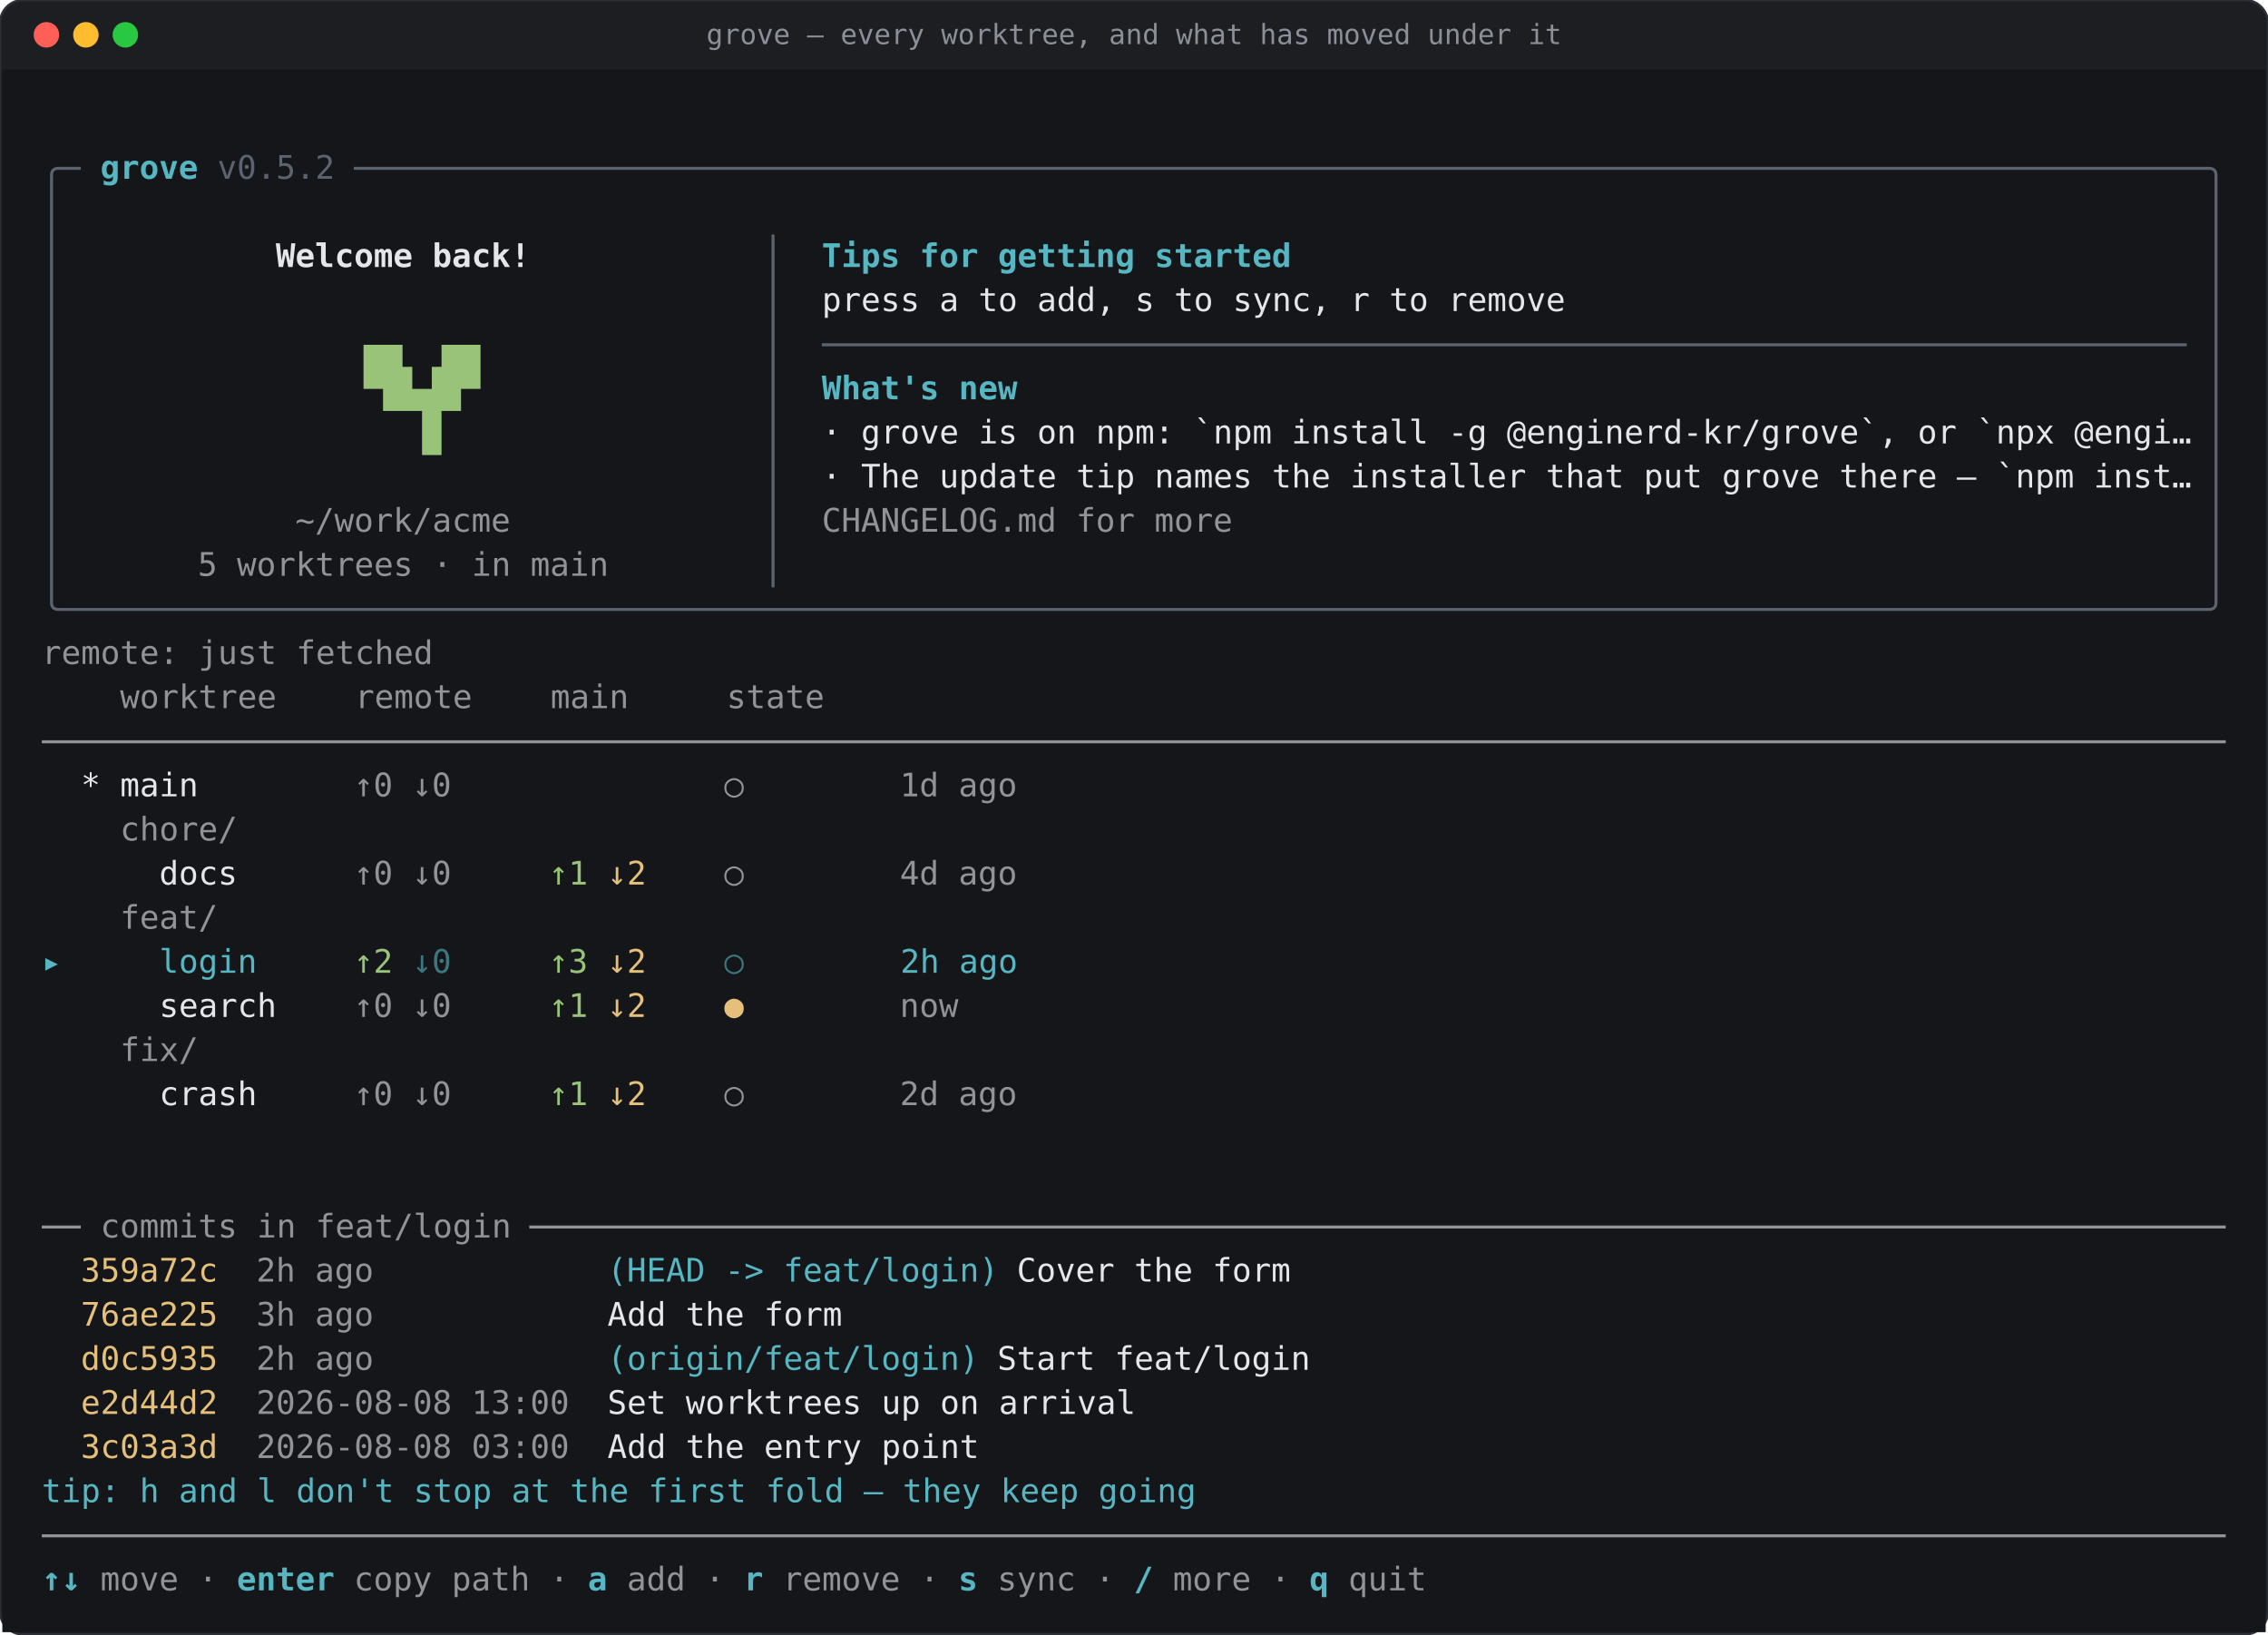
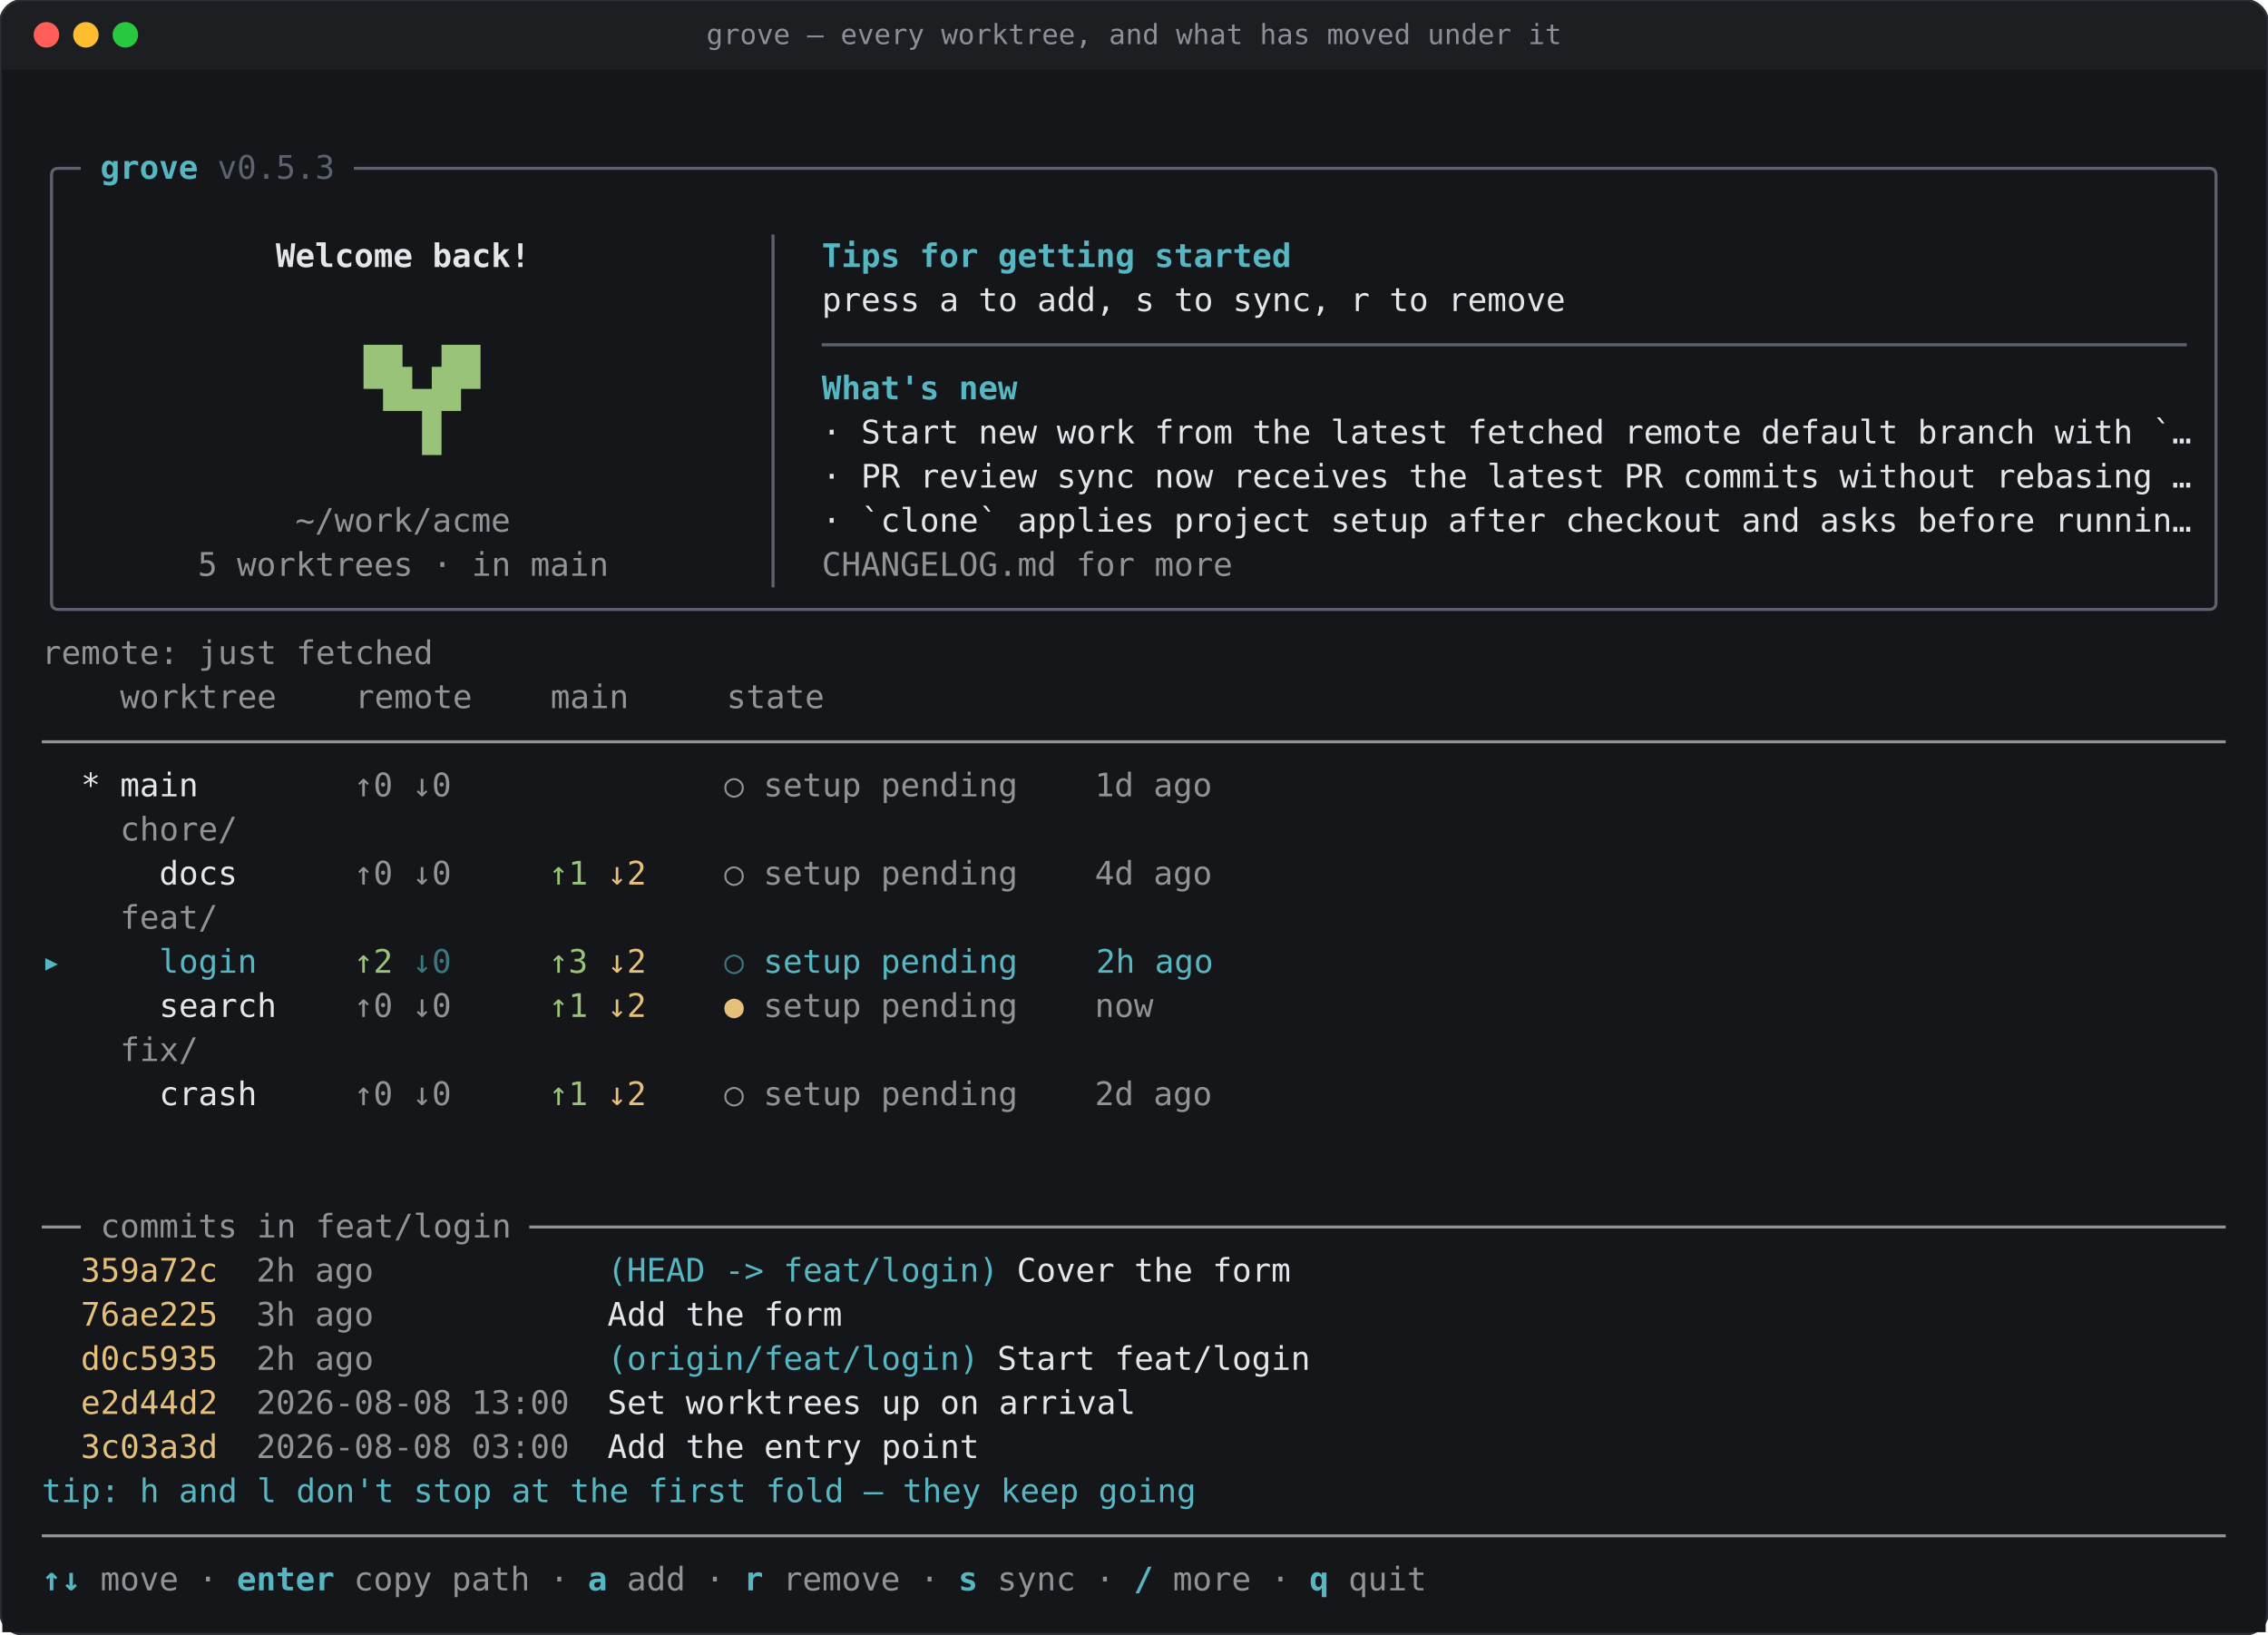
<svg xmlns="http://www.w3.org/2000/svg" width="977" height="704" viewBox="0 0 977 704" font-family="ui-monospace, SFMono-Regular, Menlo, Consolas, 'DejaVu Sans Mono', monospace" font-size="14">
  <rect width="977" height="704" rx="10" fill="#1c1e22" stroke="#2c2f36" />
  <rect x="1" y="30" width="975" height="673" fill="#141619" />
  <circle cx="20" cy="15" r="5.5" fill="#ff5f57" />
  <circle cx="37" cy="15" r="5.5" fill="#febc2e" />
  <circle cx="54" cy="15" r="5.5" fill="#28c840" />
  <text x="488.5" y="19" fill="#8b8f98" font-size="12" text-anchor="middle">grove — every worktree, and what has moved under it</text>
  <path fill="#98c379" opacity="1" d="M156.60 148.50h4.20v9.50h-4.20zM160.80 148.50h8.40v9.50h-8.40zM169.20 148.50h4.20v9.50h-4.20zM190.20 148.50h4.20v9.50h-4.20zM194.40 148.50h8.40v9.50h-8.40zM202.80 148.50h4.20v9.50h-4.20zM156.60 158.00h4.20v9.50h-4.20zM160.80 158.00h4.20v9.50h-4.20zM165.00 158.00h4.20v9.50h-4.20zM165.00 167.50h4.20v9.50h-4.20zM169.20 158.00h8.40v19.00h-8.40zM177.60 167.50h8.40v9.50h-8.40zM186.00 158.00h8.40v19.00h-8.40zM194.40 158.00h4.20v9.50h-4.20zM198.60 158.00h4.20v9.50h-4.20zM194.40 167.50h4.20v9.50h-4.20zM202.80 158.00h4.20v9.50h-4.20zM181.80 177.00h4.20v19.00h-4.20zM186.00 177.00h4.20v19.00h-4.20z" />
  <path fill="none" stroke="#5c6370" stroke-width="1.3" opacity="1" d="M22.20 82.00V75.50Q22.20 72.50 25.20 72.50H26.40M26.40 72.50H34.80M152.40 72.50H950.40M954.60 82.00V75.50Q954.60 72.50 951.60 72.50H950.40M22.20 82.00V101.00M954.60 82.00V101.00M22.20 101.00V120.00M333.00 101.00V120.00M954.60 101.00V120.00M22.20 120.00V139.00M333.00 120.00V139.00M954.60 120.00V139.00M22.20 139.00V158.00M333.00 139.00V158.00M354.00 148.50H942.00M954.60 139.00V158.00M22.20 158.00V177.00M333.00 158.00V177.00M954.60 158.00V177.00M22.20 177.00V196.00M333.00 177.00V196.00M954.60 177.00V196.00M22.20 196.00V215.00M333.00 196.00V215.00M954.60 196.00V215.00M22.20 215.00V234.00M333.00 215.00V234.00M954.60 215.00V234.00M22.20 234.00V253.00M333.00 234.00V253.00M954.60 234.00V253.00M22.20 253.00V259.50Q22.20 262.50 25.20 262.50H26.40M26.40 262.50H950.40M954.60 253.00V259.50Q954.60 262.50 951.60 262.50H950.40" />
  <path fill="none" stroke="#e4e6ea" stroke-width="1.3" opacity="0.6" d="M18.00 319.50H958.80M18.00 528.50H34.80M228.00 528.50H958.80M18.00 661.50H958.80" />
  <text x="43.2" y="77.0" fill="#56b6c2" font-weight="600" textLength="42.0" lengthAdjust="spacingAndGlyphs" xml:space="preserve">grove</text>
-   <text x="85.2" y="77.0" fill="#5c6370" textLength="67.2" lengthAdjust="spacingAndGlyphs" xml:space="preserve"> v0.5.2 </text>
+   <text x="85.2" y="77.0" fill="#5c6370" textLength="67.2" lengthAdjust="spacingAndGlyphs" xml:space="preserve"> v0.5.3 </text>
  <text x="118.8" y="115.0" fill="#e4e6ea" font-weight="600" textLength="109.2" lengthAdjust="spacingAndGlyphs" xml:space="preserve">Welcome back!</text>
  <text x="354.0" y="115.0" fill="#56b6c2" font-weight="600" textLength="201.6" lengthAdjust="spacingAndGlyphs" xml:space="preserve">Tips for getting started</text>
  <text x="337.2" y="134.0" fill="#e4e6ea" textLength="613.2" lengthAdjust="spacingAndGlyphs" xml:space="preserve">  press a to add, s to sync, r to remove                                 </text>
  <text x="354.0" y="172.0" fill="#56b6c2" font-weight="600" textLength="84.0" lengthAdjust="spacingAndGlyphs" xml:space="preserve">What's new</text>
-   <text x="337.2" y="191.0" fill="#e4e6ea" textLength="613.2" lengthAdjust="spacingAndGlyphs" xml:space="preserve">  · grove is on npm: `npm install -g @enginerd-kr/grove`, or `npx @engi… </text>
-   <text x="337.2" y="210.0" fill="#e4e6ea" textLength="613.2" lengthAdjust="spacingAndGlyphs" xml:space="preserve">  · The update tip names the installer that put grove there — `npm inst… </text>
+   <text x="337.2" y="191.0" fill="#e4e6ea" textLength="613.2" lengthAdjust="spacingAndGlyphs" xml:space="preserve">  · Start new work from the latest fetched remote default branch with `… </text>
+   <text x="337.2" y="210.0" fill="#e4e6ea" textLength="613.2" lengthAdjust="spacingAndGlyphs" xml:space="preserve">  · PR review sync now receives the latest PR commits without rebasing … </text>
  <text x="127.2" y="229.0" fill="#e4e6ea" opacity="0.6" textLength="92.4" lengthAdjust="spacingAndGlyphs" xml:space="preserve">~/work/acme</text>
-   <text x="354.0" y="229.0" fill="#e4e6ea" opacity="0.6" textLength="176.4" lengthAdjust="spacingAndGlyphs" xml:space="preserve">CHANGELOG.md for more</text>
+   <text x="337.2" y="229.0" fill="#e4e6ea" textLength="613.2" lengthAdjust="spacingAndGlyphs" xml:space="preserve">  · `clone` applies project setup after checkout and asks before runnin… </text>
  <text x="85.2" y="248.0" fill="#e4e6ea" opacity="0.6" textLength="176.4" lengthAdjust="spacingAndGlyphs" xml:space="preserve">5 worktrees · in main</text>
+   <text x="354.0" y="248.0" fill="#e4e6ea" opacity="0.6" textLength="176.4" lengthAdjust="spacingAndGlyphs" xml:space="preserve">CHANGELOG.md for more</text>
  <text x="18.0" y="286.0" fill="#e4e6ea" opacity="0.6" textLength="168.0" lengthAdjust="spacingAndGlyphs" xml:space="preserve">remote: just fetched</text>
  <text x="18.0" y="305.0" fill="#e4e6ea" opacity="0.6" textLength="336.0" lengthAdjust="spacingAndGlyphs" xml:space="preserve">    worktree    remote    main     state</text>
  <text x="18.0" y="343.0" fill="#e4e6ea" textLength="134.4" lengthAdjust="spacingAndGlyphs" xml:space="preserve">  * main        </text>
  <text x="152.4" y="343.0" fill="#e4e6ea" opacity="0.6" textLength="16.8" lengthAdjust="spacingAndGlyphs" xml:space="preserve">↑0</text>
  <text x="177.6" y="343.0" fill="#e4e6ea" opacity="0.6" textLength="16.8" lengthAdjust="spacingAndGlyphs" xml:space="preserve">↓0</text>
-   <text x="312.0" y="343.0" fill="#e4e6ea" opacity="0.6" textLength="8.4" lengthAdjust="spacingAndGlyphs" xml:space="preserve">○</text>
-   <text x="387.6" y="343.0" fill="#e4e6ea" opacity="0.6" textLength="50.4" lengthAdjust="spacingAndGlyphs" xml:space="preserve">1d ago</text>
+   <text x="312.0" y="343.0" fill="#e4e6ea" opacity="0.6" textLength="126.0" lengthAdjust="spacingAndGlyphs" xml:space="preserve">○ setup pending</text>
+   <text x="471.6" y="343.0" fill="#e4e6ea" opacity="0.6" textLength="50.4" lengthAdjust="spacingAndGlyphs" xml:space="preserve">1d ago</text>
  <text x="18.0" y="362.0" fill="#e4e6ea" opacity="0.6" textLength="84.0" lengthAdjust="spacingAndGlyphs" xml:space="preserve">    chore/</text>
  <text x="18.0" y="381.0" fill="#e4e6ea" textLength="134.4" lengthAdjust="spacingAndGlyphs" xml:space="preserve">      docs      </text>
  <text x="152.4" y="381.0" fill="#e4e6ea" opacity="0.6" textLength="16.8" lengthAdjust="spacingAndGlyphs" xml:space="preserve">↑0</text>
  <text x="177.6" y="381.0" fill="#e4e6ea" opacity="0.6" textLength="16.8" lengthAdjust="spacingAndGlyphs" xml:space="preserve">↓0</text>
  <text x="236.4" y="381.0" fill="#98c379" textLength="16.8" lengthAdjust="spacingAndGlyphs" xml:space="preserve">↑1</text>
  <text x="261.6" y="381.0" fill="#e5c07b" textLength="16.8" lengthAdjust="spacingAndGlyphs" xml:space="preserve">↓2</text>
-   <text x="312.0" y="381.0" fill="#e4e6ea" opacity="0.6" textLength="8.4" lengthAdjust="spacingAndGlyphs" xml:space="preserve">○</text>
-   <text x="387.6" y="381.0" fill="#e4e6ea" opacity="0.6" textLength="50.4" lengthAdjust="spacingAndGlyphs" xml:space="preserve">4d ago</text>
+   <text x="312.0" y="381.0" fill="#e4e6ea" opacity="0.6" textLength="126.0" lengthAdjust="spacingAndGlyphs" xml:space="preserve">○ setup pending</text>
+   <text x="471.6" y="381.0" fill="#e4e6ea" opacity="0.6" textLength="50.4" lengthAdjust="spacingAndGlyphs" xml:space="preserve">4d ago</text>
  <text x="18.0" y="400.0" fill="#e4e6ea" opacity="0.6" textLength="75.6" lengthAdjust="spacingAndGlyphs" xml:space="preserve">    feat/</text>
  <text x="18.0" y="419.0" fill="#56b6c2" textLength="134.4" lengthAdjust="spacingAndGlyphs" xml:space="preserve">▸     login     </text>
  <text x="152.4" y="419.0" fill="#98c379" textLength="16.8" lengthAdjust="spacingAndGlyphs" xml:space="preserve">↑2</text>
  <text x="177.6" y="419.0" fill="#56b6c2" opacity="0.6" textLength="16.8" lengthAdjust="spacingAndGlyphs" xml:space="preserve">↓0</text>
  <text x="236.4" y="419.0" fill="#98c379" textLength="16.8" lengthAdjust="spacingAndGlyphs" xml:space="preserve">↑3</text>
  <text x="261.6" y="419.0" fill="#e5c07b" textLength="16.8" lengthAdjust="spacingAndGlyphs" xml:space="preserve">↓2</text>
  <text x="312.0" y="419.0" fill="#56b6c2" opacity="0.6" textLength="8.4" lengthAdjust="spacingAndGlyphs" xml:space="preserve">○</text>
-   <text x="320.4" y="419.0" fill="#56b6c2" textLength="117.6" lengthAdjust="spacingAndGlyphs" xml:space="preserve">        2h ago</text>
+   <text x="320.4" y="419.0" fill="#56b6c2" textLength="201.6" lengthAdjust="spacingAndGlyphs" xml:space="preserve"> setup pending    2h ago</text>
  <text x="18.0" y="438.0" fill="#e4e6ea" textLength="134.4" lengthAdjust="spacingAndGlyphs" xml:space="preserve">      search    </text>
  <text x="152.4" y="438.0" fill="#e4e6ea" opacity="0.6" textLength="16.8" lengthAdjust="spacingAndGlyphs" xml:space="preserve">↑0</text>
  <text x="177.6" y="438.0" fill="#e4e6ea" opacity="0.6" textLength="16.8" lengthAdjust="spacingAndGlyphs" xml:space="preserve">↓0</text>
  <text x="236.4" y="438.0" fill="#98c379" textLength="16.8" lengthAdjust="spacingAndGlyphs" xml:space="preserve">↑1</text>
  <text x="261.6" y="438.0" fill="#e5c07b" textLength="16.8" lengthAdjust="spacingAndGlyphs" xml:space="preserve">↓2</text>
  <text x="312.0" y="438.0" fill="#e5c07b" textLength="8.4" lengthAdjust="spacingAndGlyphs" xml:space="preserve">●</text>
-   <text x="387.6" y="438.0" fill="#e4e6ea" opacity="0.6" textLength="50.4" lengthAdjust="spacingAndGlyphs" xml:space="preserve">now   </text>
+   <text x="320.4" y="438.0" fill="#e4e6ea" opacity="0.6" textLength="117.6" lengthAdjust="spacingAndGlyphs" xml:space="preserve"> setup pending</text>
+   <text x="471.6" y="438.0" fill="#e4e6ea" opacity="0.6" textLength="50.4" lengthAdjust="spacingAndGlyphs" xml:space="preserve">now   </text>
  <text x="18.0" y="457.0" fill="#e4e6ea" opacity="0.6" textLength="67.2" lengthAdjust="spacingAndGlyphs" xml:space="preserve">    fix/</text>
  <text x="18.0" y="476.0" fill="#e4e6ea" textLength="134.4" lengthAdjust="spacingAndGlyphs" xml:space="preserve">      crash     </text>
  <text x="152.4" y="476.0" fill="#e4e6ea" opacity="0.6" textLength="16.8" lengthAdjust="spacingAndGlyphs" xml:space="preserve">↑0</text>
  <text x="177.6" y="476.0" fill="#e4e6ea" opacity="0.6" textLength="16.8" lengthAdjust="spacingAndGlyphs" xml:space="preserve">↓0</text>
  <text x="236.4" y="476.0" fill="#98c379" textLength="16.8" lengthAdjust="spacingAndGlyphs" xml:space="preserve">↑1</text>
  <text x="261.6" y="476.0" fill="#e5c07b" textLength="16.8" lengthAdjust="spacingAndGlyphs" xml:space="preserve">↓2</text>
-   <text x="312.0" y="476.0" fill="#e4e6ea" opacity="0.6" textLength="8.4" lengthAdjust="spacingAndGlyphs" xml:space="preserve">○</text>
-   <text x="387.6" y="476.0" fill="#e4e6ea" opacity="0.6" textLength="50.4" lengthAdjust="spacingAndGlyphs" xml:space="preserve">2d ago</text>
+   <text x="312.0" y="476.0" fill="#e4e6ea" opacity="0.6" textLength="126.0" lengthAdjust="spacingAndGlyphs" xml:space="preserve">○ setup pending</text>
+   <text x="471.6" y="476.0" fill="#e4e6ea" opacity="0.6" textLength="50.4" lengthAdjust="spacingAndGlyphs" xml:space="preserve">2d ago</text>
  <text x="34.8" y="533.0" fill="#e4e6ea" opacity="0.6" textLength="193.2" lengthAdjust="spacingAndGlyphs" xml:space="preserve"> commits in feat/login </text>
  <text x="34.8" y="552.0" fill="#e5c07b" textLength="58.8" lengthAdjust="spacingAndGlyphs" xml:space="preserve">359a72c</text>
  <text x="110.4" y="552.0" fill="#e4e6ea" opacity="0.6" textLength="134.4" lengthAdjust="spacingAndGlyphs" xml:space="preserve">2h ago          </text>
  <text x="261.6" y="552.0" fill="#56b6c2" textLength="176.4" lengthAdjust="spacingAndGlyphs" xml:space="preserve">(HEAD -&gt; feat/login) </text>
  <text x="438.0" y="552.0" fill="#e4e6ea" textLength="117.6" lengthAdjust="spacingAndGlyphs" xml:space="preserve">Cover the form</text>
  <text x="34.8" y="571.0" fill="#e5c07b" textLength="58.8" lengthAdjust="spacingAndGlyphs" xml:space="preserve">76ae225</text>
  <text x="110.4" y="571.0" fill="#e4e6ea" opacity="0.6" textLength="134.4" lengthAdjust="spacingAndGlyphs" xml:space="preserve">3h ago          </text>
  <text x="244.8" y="571.0" fill="#e4e6ea" textLength="117.6" lengthAdjust="spacingAndGlyphs" xml:space="preserve">  Add the form</text>
  <text x="34.8" y="590.0" fill="#e5c07b" textLength="58.8" lengthAdjust="spacingAndGlyphs" xml:space="preserve">d0c5935</text>
  <text x="110.4" y="590.0" fill="#e4e6ea" opacity="0.6" textLength="134.4" lengthAdjust="spacingAndGlyphs" xml:space="preserve">2h ago          </text>
  <text x="261.6" y="590.0" fill="#56b6c2" textLength="168.0" lengthAdjust="spacingAndGlyphs" xml:space="preserve">(origin/feat/login) </text>
  <text x="429.6" y="590.0" fill="#e4e6ea" textLength="134.4" lengthAdjust="spacingAndGlyphs" xml:space="preserve">Start feat/login</text>
  <text x="34.8" y="609.0" fill="#e5c07b" textLength="58.8" lengthAdjust="spacingAndGlyphs" xml:space="preserve">e2d44d2</text>
  <text x="110.4" y="609.0" fill="#e4e6ea" opacity="0.6" textLength="134.4" lengthAdjust="spacingAndGlyphs" xml:space="preserve">2026-08-08 13:00</text>
  <text x="244.8" y="609.0" fill="#e4e6ea" textLength="243.6" lengthAdjust="spacingAndGlyphs" xml:space="preserve">  Set worktrees up on arrival</text>
  <text x="34.8" y="628.0" fill="#e5c07b" textLength="58.8" lengthAdjust="spacingAndGlyphs" xml:space="preserve">3c03a3d</text>
  <text x="110.4" y="628.0" fill="#e4e6ea" opacity="0.6" textLength="134.4" lengthAdjust="spacingAndGlyphs" xml:space="preserve">2026-08-08 03:00</text>
  <text x="244.8" y="628.0" fill="#e4e6ea" textLength="176.4" lengthAdjust="spacingAndGlyphs" xml:space="preserve">  Add the entry point</text>
  <text x="18.0" y="647.0" fill="#56b6c2" textLength="495.6" lengthAdjust="spacingAndGlyphs" xml:space="preserve">tip: h and l don't stop at the first fold — they keep going</text>
  <text x="18.0" y="685.0" fill="#56b6c2" font-weight="600" textLength="16.8" lengthAdjust="spacingAndGlyphs" xml:space="preserve">↑↓</text>
  <text x="34.8" y="685.0" fill="#e4e6ea" opacity="0.6" textLength="67.2" lengthAdjust="spacingAndGlyphs" xml:space="preserve"> move · </text>
  <text x="102.0" y="685.0" fill="#56b6c2" font-weight="600" textLength="42.0" lengthAdjust="spacingAndGlyphs" xml:space="preserve">enter</text>
  <text x="144.0" y="685.0" fill="#e4e6ea" opacity="0.6" textLength="109.2" lengthAdjust="spacingAndGlyphs" xml:space="preserve"> copy path · </text>
  <text x="253.2" y="685.0" fill="#56b6c2" font-weight="600" textLength="8.4" lengthAdjust="spacingAndGlyphs" xml:space="preserve">a</text>
  <text x="261.6" y="685.0" fill="#e4e6ea" opacity="0.6" textLength="58.8" lengthAdjust="spacingAndGlyphs" xml:space="preserve"> add · </text>
  <text x="320.4" y="685.0" fill="#56b6c2" font-weight="600" textLength="8.4" lengthAdjust="spacingAndGlyphs" xml:space="preserve">r</text>
  <text x="328.8" y="685.0" fill="#e4e6ea" opacity="0.6" textLength="84.0" lengthAdjust="spacingAndGlyphs" xml:space="preserve"> remove · </text>
  <text x="412.8" y="685.0" fill="#56b6c2" font-weight="600" textLength="8.4" lengthAdjust="spacingAndGlyphs" xml:space="preserve">s</text>
  <text x="421.2" y="685.0" fill="#e4e6ea" opacity="0.6" textLength="67.2" lengthAdjust="spacingAndGlyphs" xml:space="preserve"> sync · </text>
  <text x="488.4" y="685.0" fill="#56b6c2" font-weight="600" textLength="8.4" lengthAdjust="spacingAndGlyphs" xml:space="preserve">/</text>
  <text x="496.8" y="685.0" fill="#e4e6ea" opacity="0.6" textLength="67.2" lengthAdjust="spacingAndGlyphs" xml:space="preserve"> more · </text>
  <text x="564.0" y="685.0" fill="#56b6c2" font-weight="600" textLength="8.4" lengthAdjust="spacingAndGlyphs" xml:space="preserve">q</text>
  <text x="572.4" y="685.0" fill="#e4e6ea" opacity="0.6" textLength="42.0" lengthAdjust="spacingAndGlyphs" xml:space="preserve"> quit</text>
</svg>
